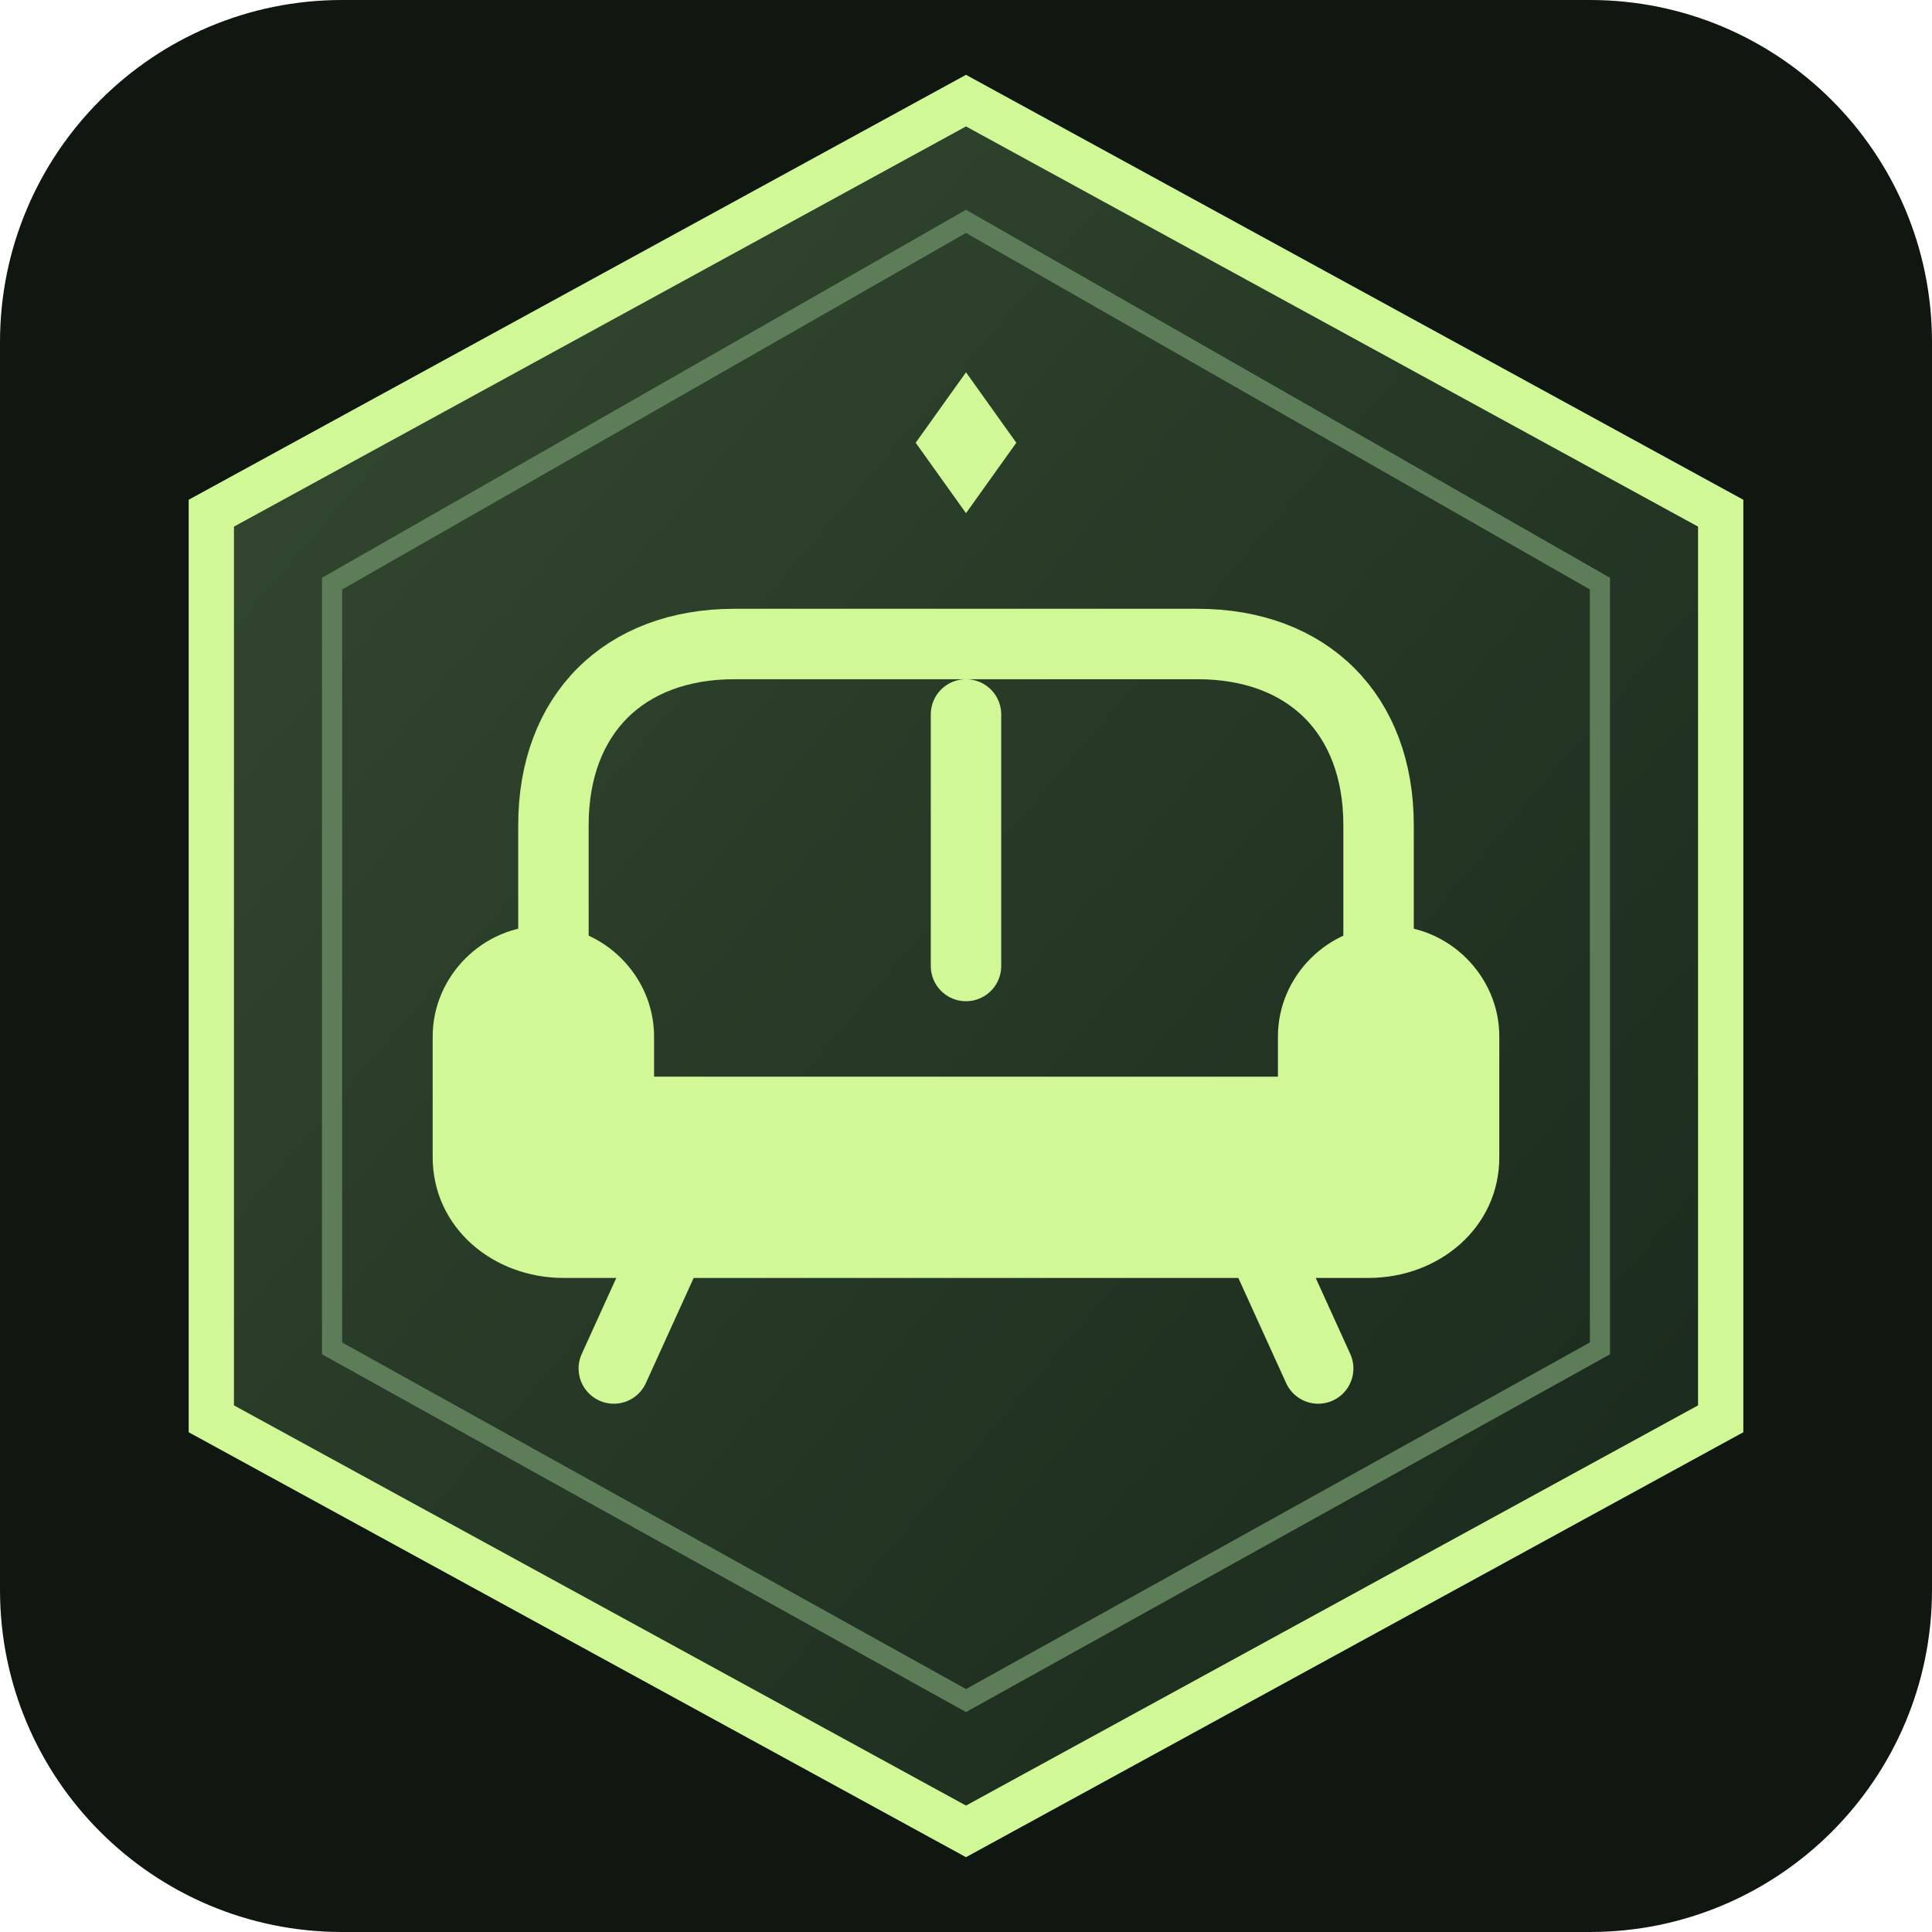
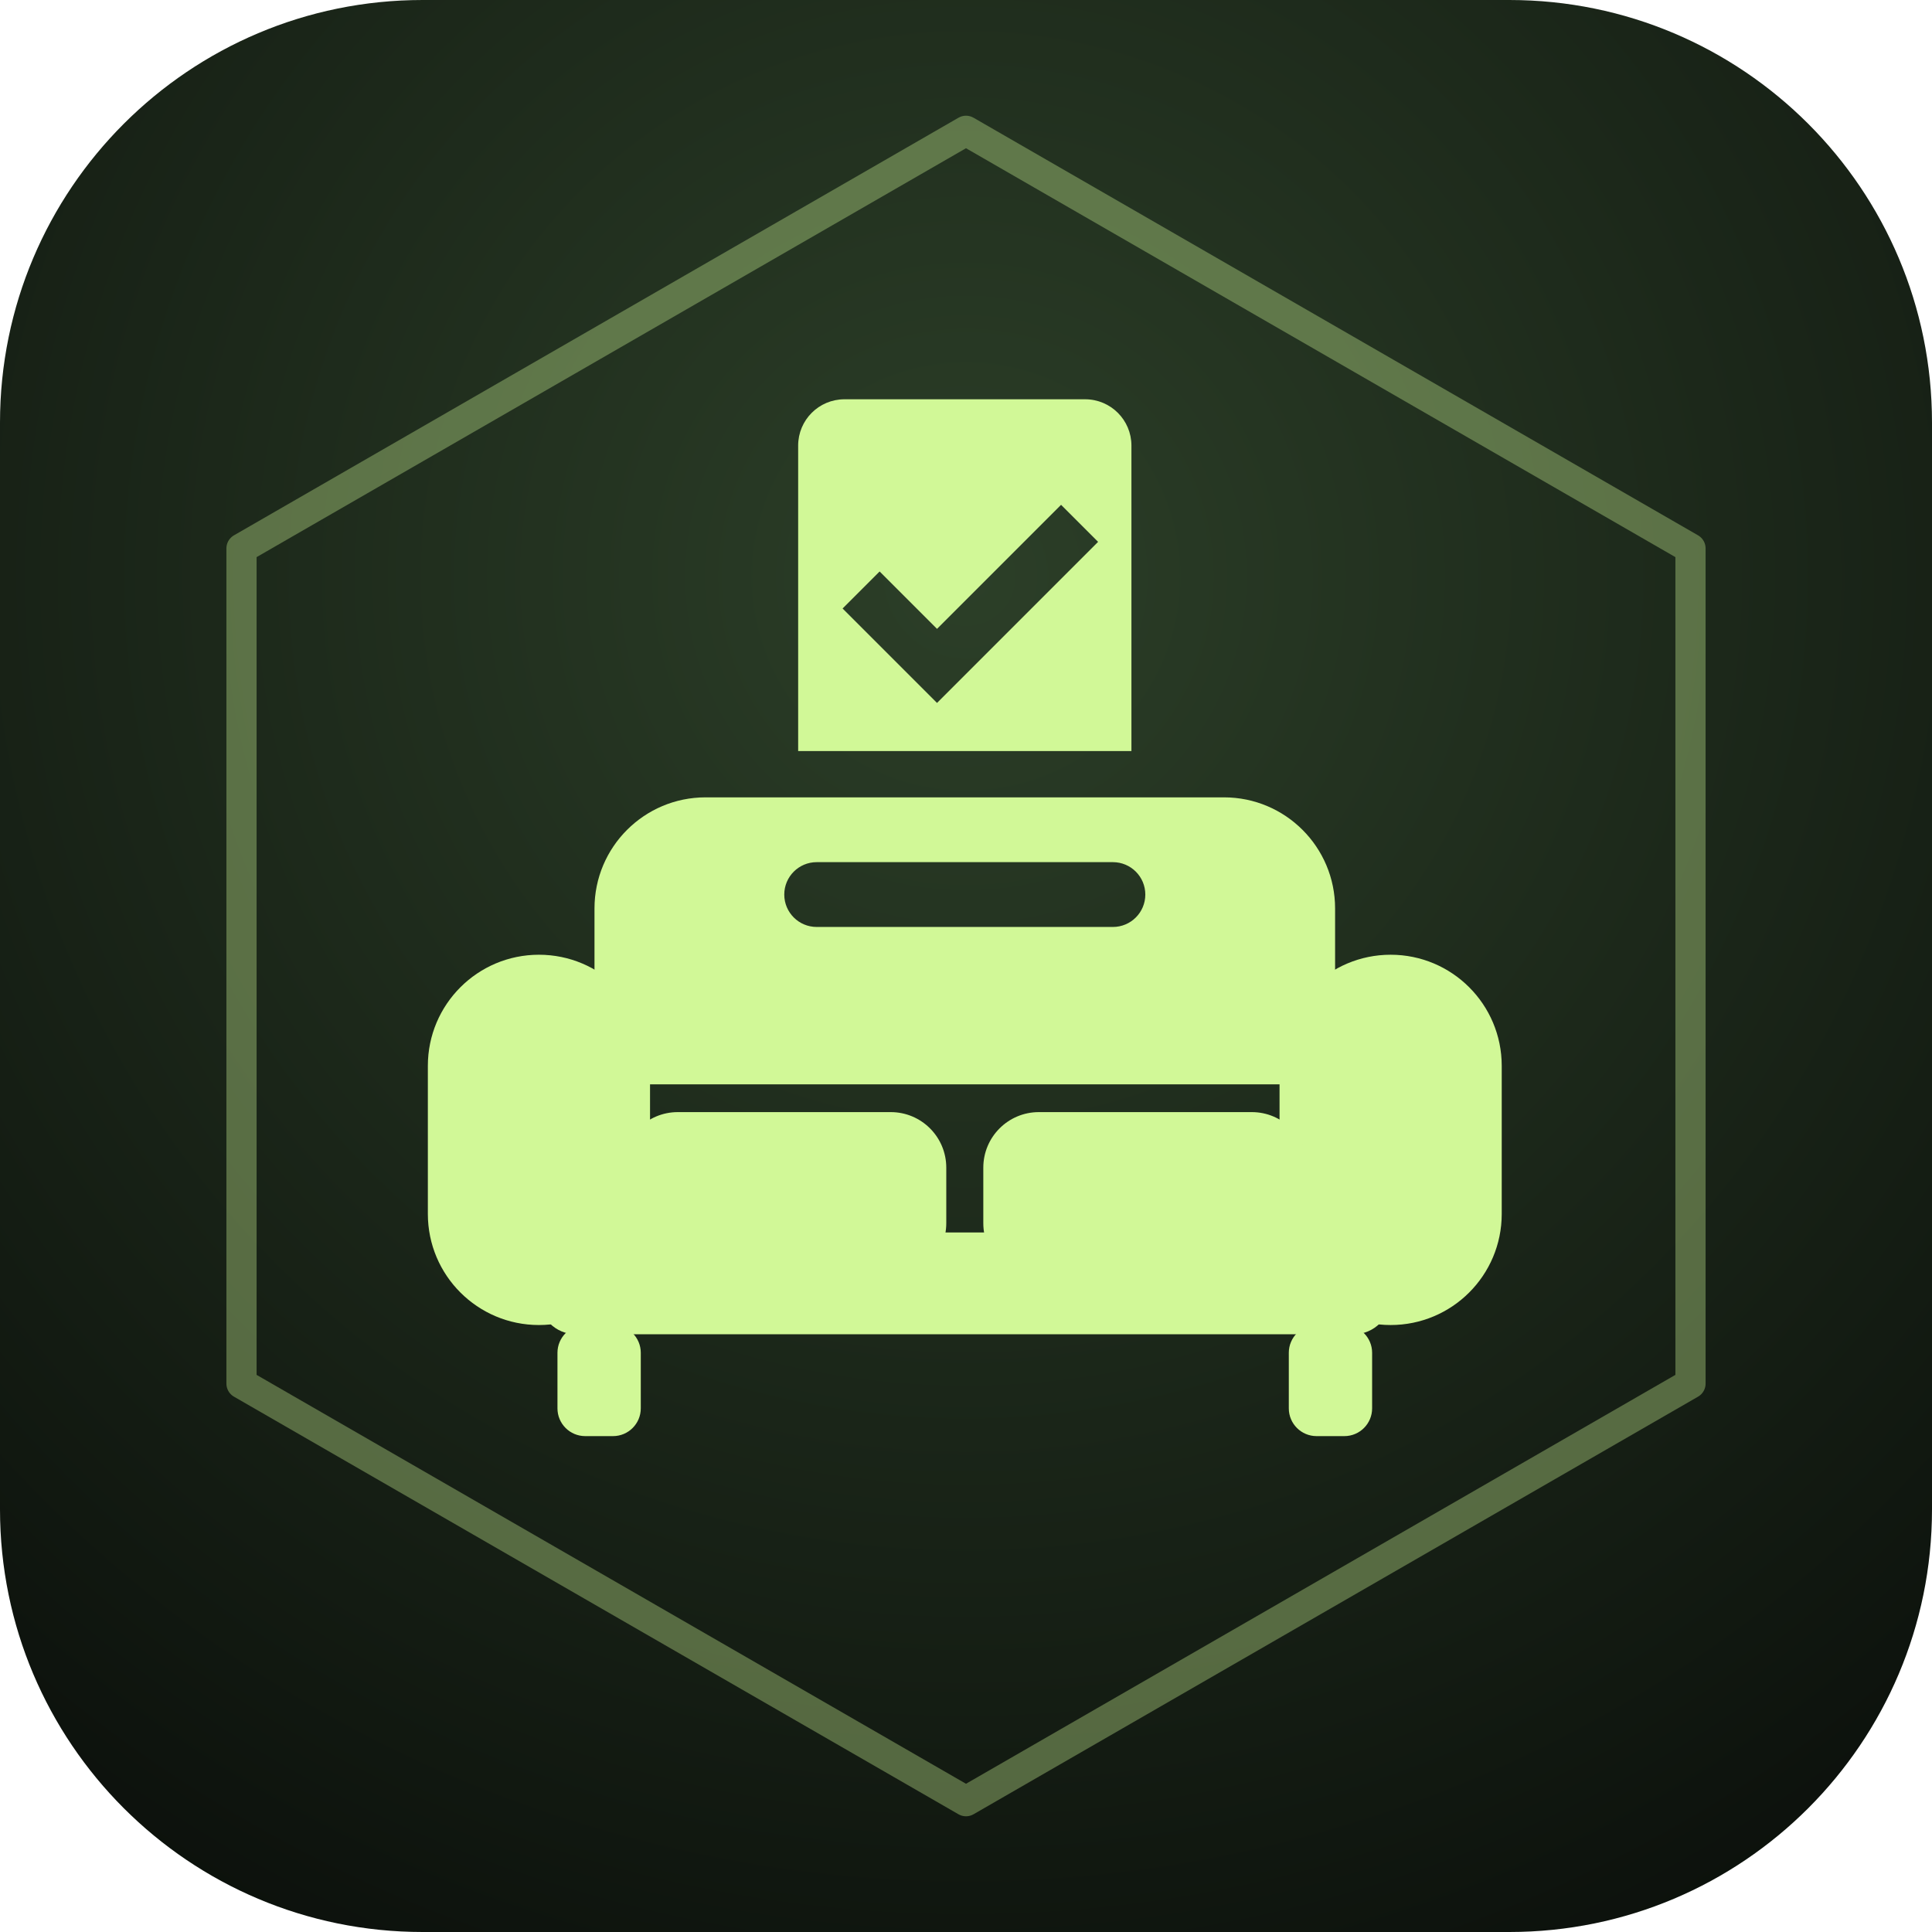
<svg xmlns="http://www.w3.org/2000/svg" viewBox="0 0 192 192">
  <defs>
-     <linearGradient id="face" x2="1" y2="1">
-       <stop stop-color="#354a31" />
-       <stop offset="1" stop-color="#18271b" />
-     </linearGradient>
+     <radialGradient id="glow" cx=".5" cy=".3" r=".78">
+       <stop stop-color="#2c3f28" />
+       <stop offset="1" stop-color="#0c110c" />
+     </radialGradient>
  </defs>
-   <rect width="192" height="192" rx="34" fill="#101710" />
-   <path d="M96 10 171 51v90l-75 41-75-41V51z" fill="url(#face)" stroke="#d1f897" stroke-width="4.5" />
-   <path d="M96 22 159 58v76l-63 35-63-35V58z" fill="none" stroke="#5c7d58" stroke-width="2" />
-   <path d="M55 98V82c0-11 7-18 18-18h46c11 0 18 7 18 18v16M66 125l-5 11m65-11 5 11M96 71v25" fill="none" stroke="#d1f897" stroke-width="7" stroke-linecap="round" />
-   <path d="M54 92c-6 0-11 5-11 11v12c0 7 6 12 13 12h80c7 0 13-5 13-12v-12c0-6-5-11-11-11s-11 5-11 11v4H65v-4c0-6-5-11-11-11z" fill="#d1f897" />
-   <path d="m96 37 5 7-5 7-5-7z" fill="#d1f897" />
+   <rect width="192" height="192" rx="42" fill="url(#glow)" />
+   <path d="M96 13 168 54.5v83L96 179 24 137.5v-83z" fill="none" stroke="#d1f897" stroke-opacity=".35" stroke-width="3" stroke-linejoin="round" />
+   <g transform="translate(37 36) scale(1.84)">
+     <g fill="#d1f897">
+       <path fill-rule="evenodd" d="M25.5 2h13a2.5 2.5 0 0 1 2.5 2.5v16.5H23V4.5A2.5 2.5 0 0 1 25.5 2zm1.9 9.3-2 2 5.1 5.1 8.7-8.7-2-2-6.7 6.7z" />
+       <path fill-rule="evenodd" d="M18 23.5h28a6 6 0 0 1 6 6V39H12v-9.5a6 6 0 0 1 6-6zm6 3.5a1.75 1.75 0 0 0 0 3.5h16a1.75 1.75 0 0 0 0-3.5z" />
+       <rect x="3" y="32" width="12" height="20" rx="6" />
+       <rect x="49" y="32" width="12" height="20" rx="6" />
+       <rect x="13.5" y="40.5" width="17.5" height="9" rx="3" />
+       <rect x="33" y="40.5" width="17.5" height="9" rx="3" />
+       <rect x="9" y="47" width="46" height="5.5" rx="2" />
+       <rect x="10" y="52" width="4.5" height="6" rx="1.5" />
+       <rect x="49.5" y="52" width="4.5" height="6" rx="1.5" />
+     </g>
+   </g>
</svg>
